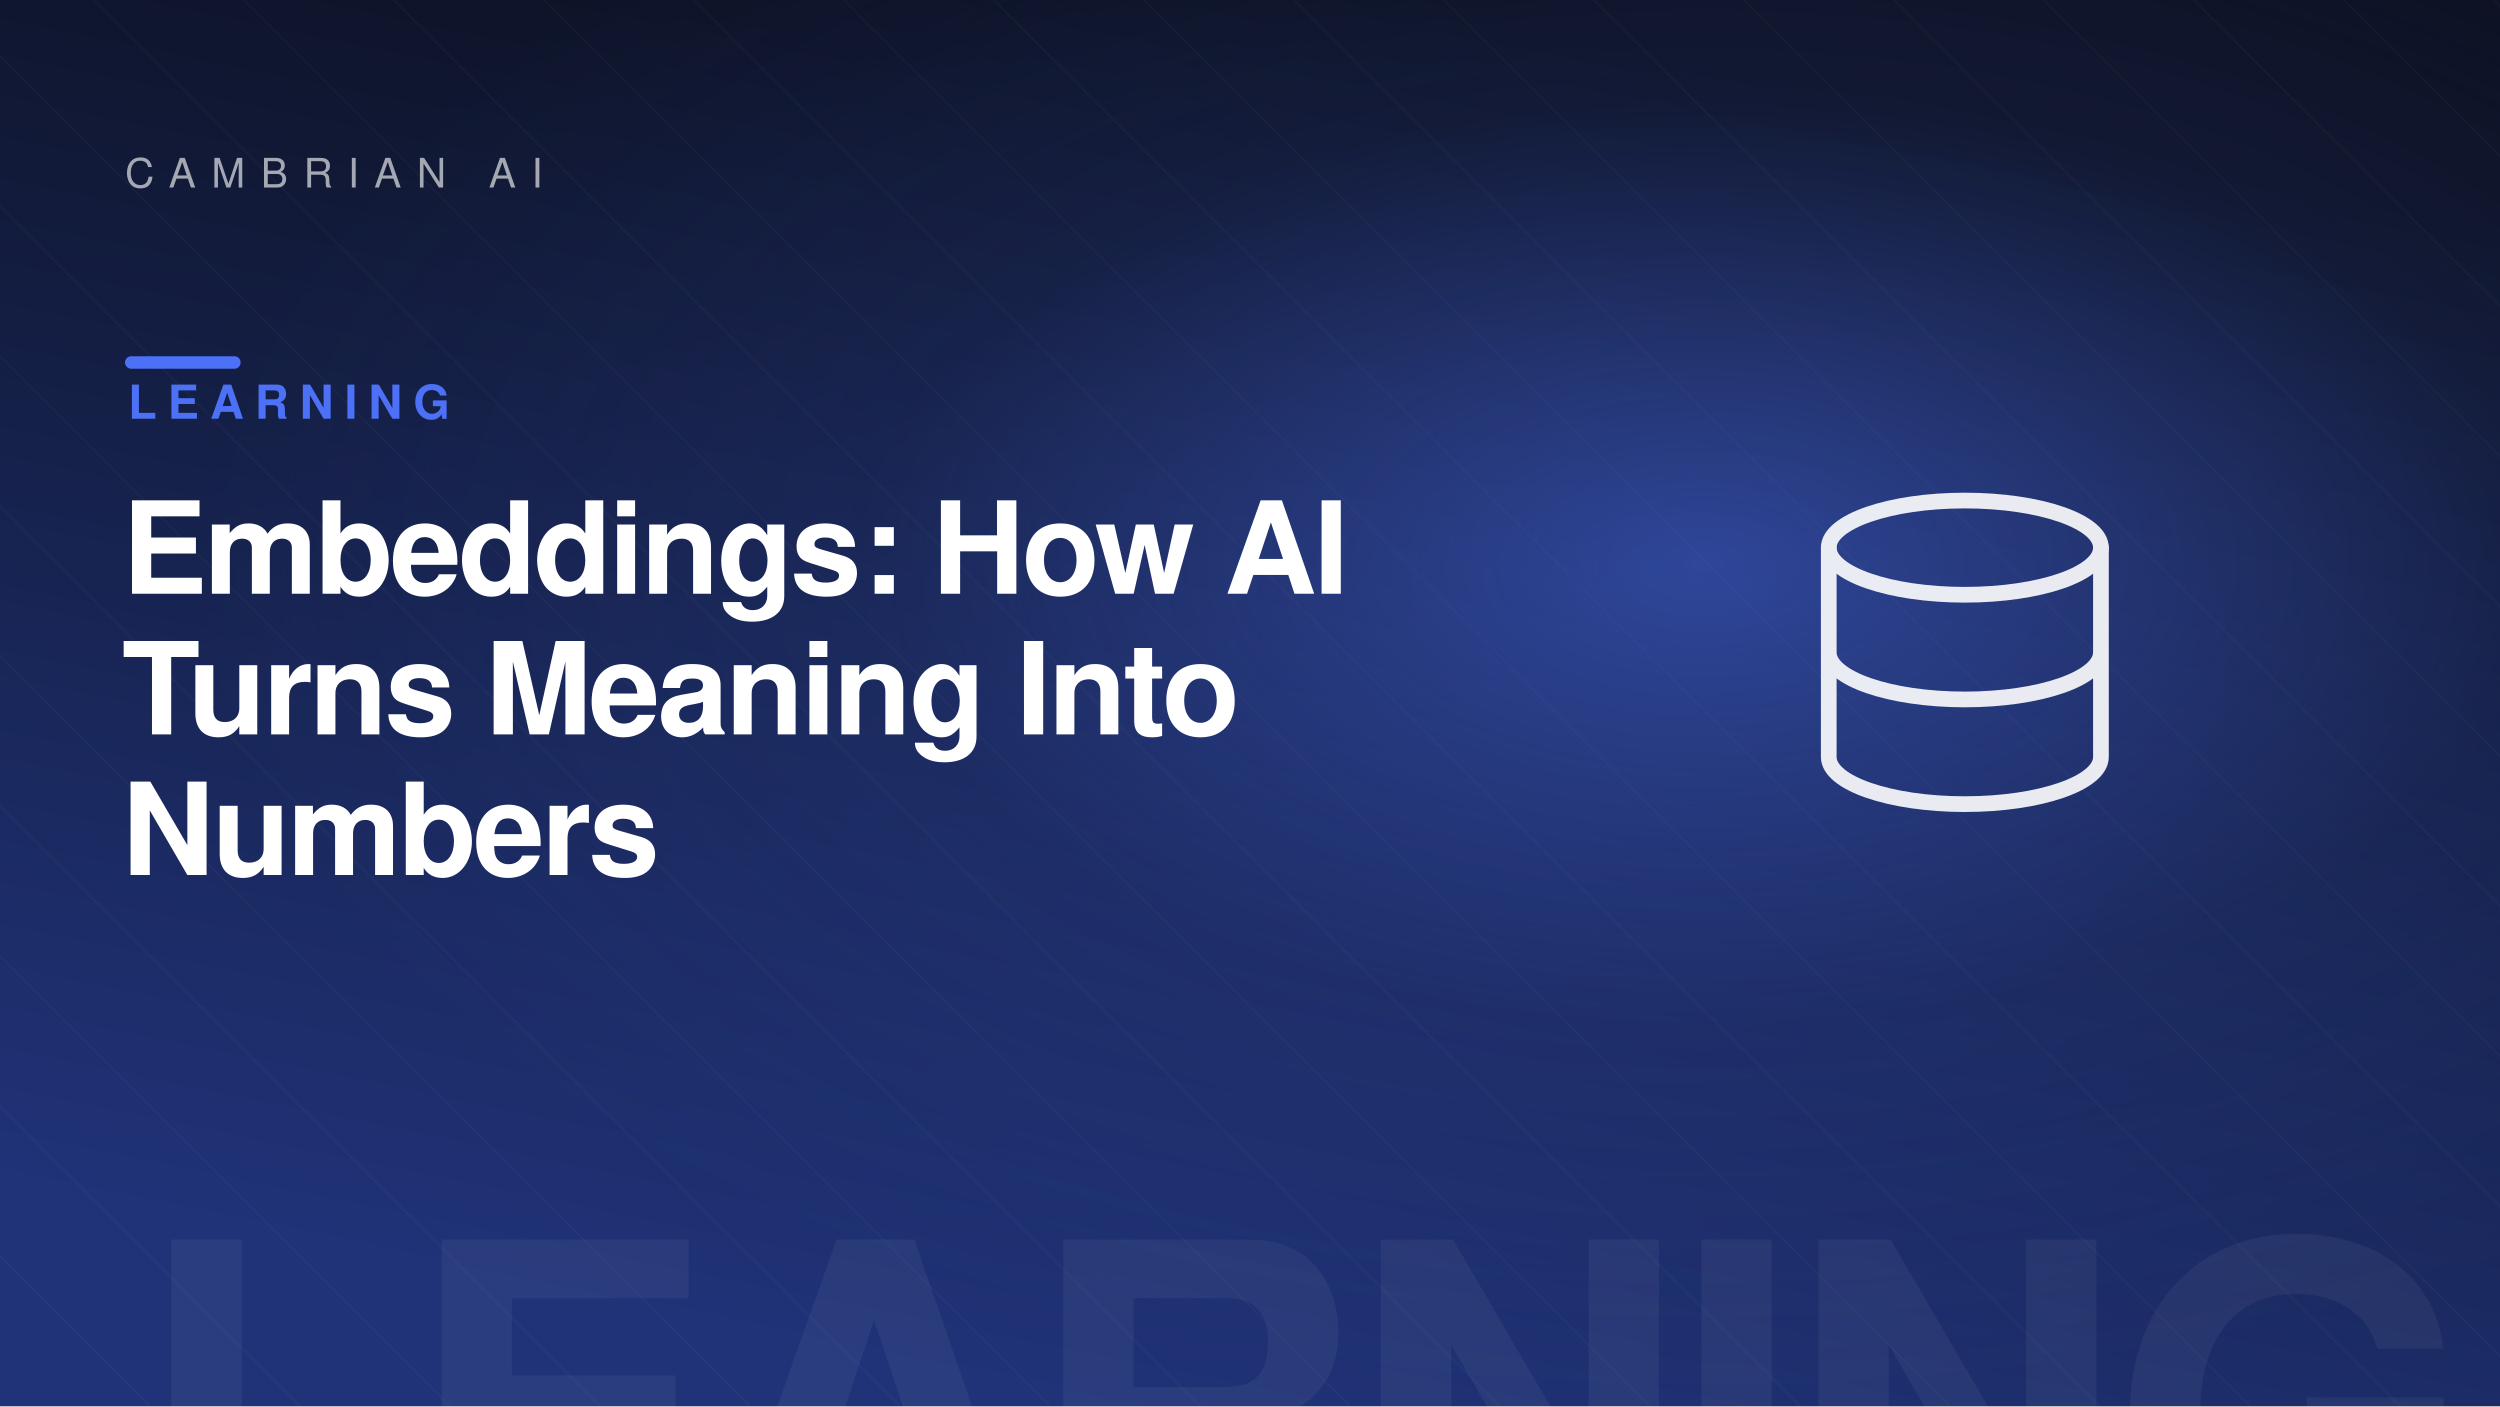
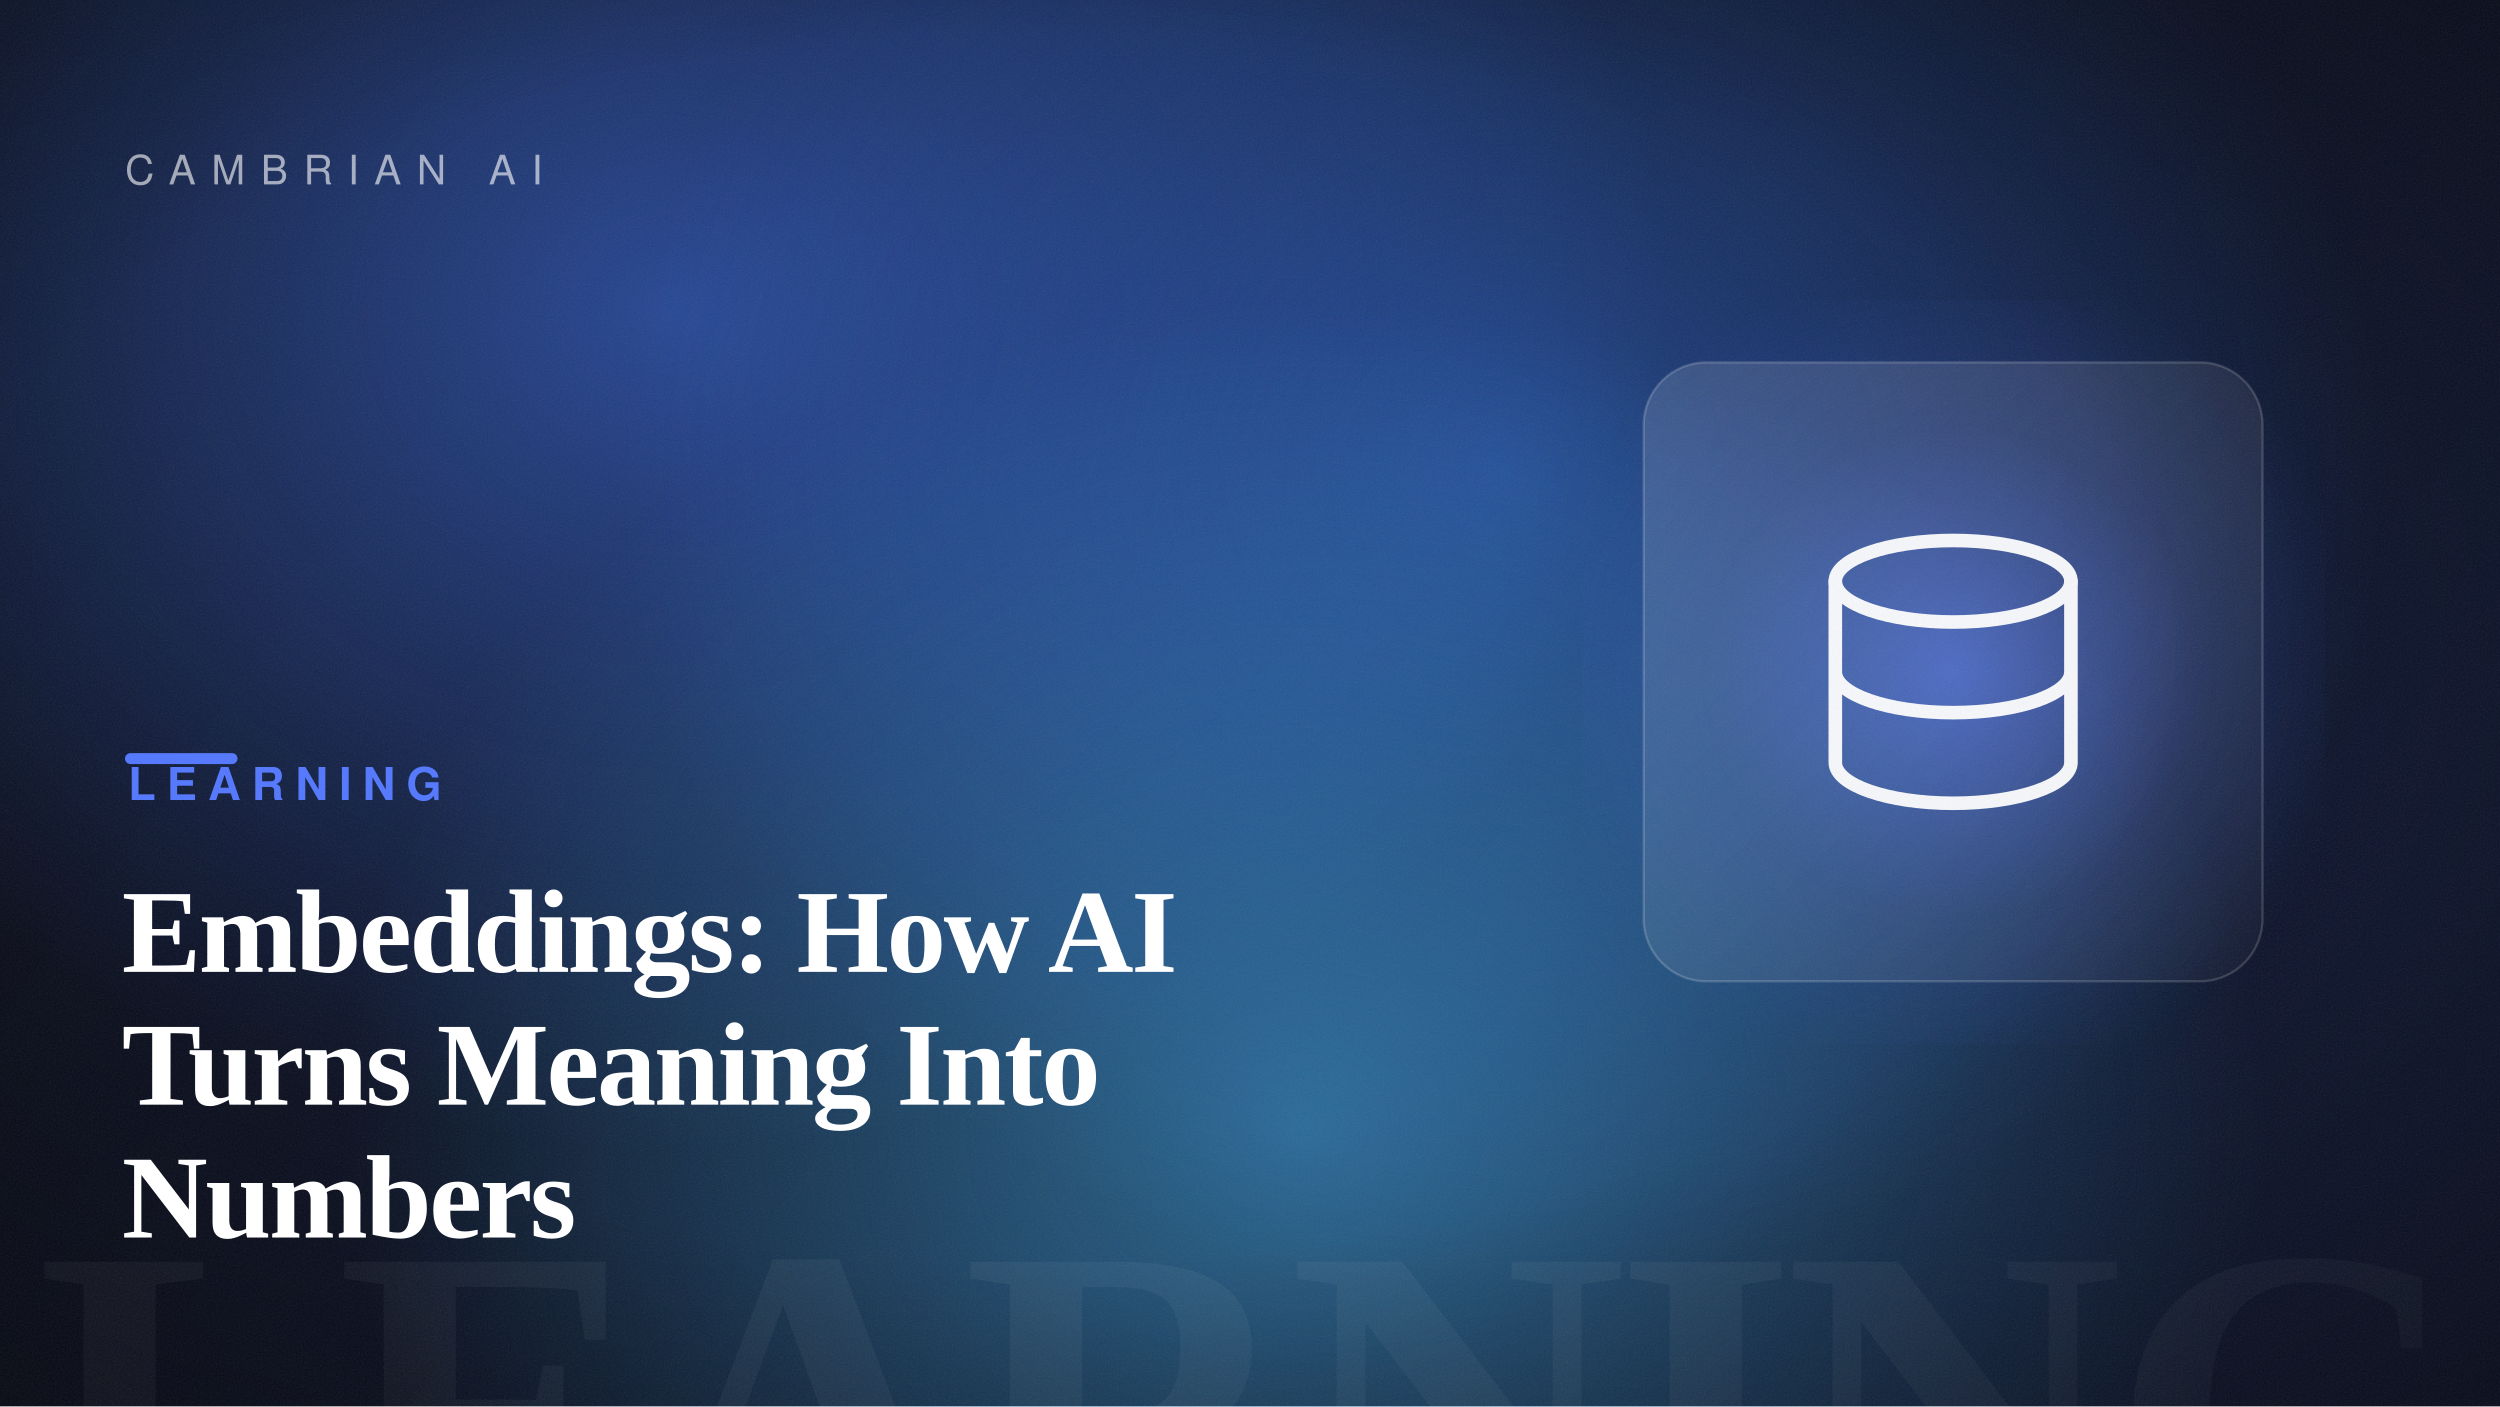
<svg xmlns="http://www.w3.org/2000/svg" width="1600" height="900" viewBox="0 0 1600 900" role="img" aria-label="Embeddings: How AI Turns Meaning Into Numbers">
  <defs>
-     <linearGradient id="bg" gradientTransform="rotate(110 0.5 0.5)">
-       <stop offset="0" stop-color="hsl(227, 44%, 8%)" />
-       <stop offset="1" stop-color="hsl(227, 58%, 30%)" />
+     <linearGradient id="bg" gradientTransform="rotate(22 0.5 0.5)">
+       <stop offset="0" stop-color="hsl(227, 48%, 6%)" />
+       <stop offset="1" stop-color="hsl(227, 54%, 13%)" />
    </linearGradient>
-     <radialGradient id="glow" cx="68%" cy="40%" r="60%">
-       <stop offset="0" stop-color="hsl(227, 90%, 63%)" stop-opacity="0.5" />
-       <stop offset="55%" stop-color="hsl(227, 90%, 63%)" stop-opacity="0.1" />
-       <stop offset="100%" stop-color="hsl(227, 90%, 63%)" stop-opacity="0" />
+     <radialGradient id="b1">
+       <stop offset="0" stop-color="hsl(222, 88%, 60%)" stop-opacity="0.55" />
+       <stop offset="100%" stop-color="hsl(222, 88%, 60%)" stop-opacity="0" />
    </radialGradient>
+     <radialGradient id="b2">
+       <stop offset="0" stop-color="hsl(218, 82%, 56%)" stop-opacity="0.5" />
+       <stop offset="100%" stop-color="hsl(218, 82%, 56%)" stop-opacity="0" />
+     </radialGradient>
+     <radialGradient id="b3">
+       <stop offset="0" stop-color="hsl(201, 92%, 62%)" stop-opacity="0.5" />
+       <stop offset="100%" stop-color="hsl(201, 92%, 62%)" stop-opacity="0" />
+     </radialGradient>
+     <radialGradient id="cardGlow" cx="50%" cy="50%" r="55%">
+       <stop offset="0" stop-color="hsl(227, 95%, 66%)" stop-opacity="0.6" />
+       <stop offset="60%" stop-color="hsl(227, 95%, 66%)" stop-opacity="0.12" />
+       <stop offset="100%" stop-color="hsl(227, 95%, 66%)" stop-opacity="0" />
+     </radialGradient>
+     <radialGradient id="vignette" cx="42%" cy="46%" r="80%">
+       <stop offset="55%" stop-color="#000" stop-opacity="0" />
+       <stop offset="100%" stop-color="#000" stop-opacity="0.5" />
+     </radialGradient>
+     <linearGradient id="glass" x1="0" y1="0" x2="1" y2="1">
+       <stop offset="0" stop-color="#ffffff" stop-opacity="0.14" />
+       <stop offset="1" stop-color="#ffffff" stop-opacity="0.03" />
+     </linearGradient>
+     <filter id="grain">
+       <feTurbulence type="fractalNoise" baseFrequency="0.9" numOctaves="2" stitchTiles="stitch" result="n" />
+       <feColorMatrix in="n" type="saturate" values="0" />
+     </filter>
  </defs>
  <rect width="1600" height="900" fill="url(#bg)" />
-   <g>
-     <line x1="-900" y1="0" x2="0" y2="900" stroke="#ffffff" stroke-width="1" opacity="0.028" />
-     <line x1="-804" y1="0" x2="96" y2="900" stroke="#ffffff" stroke-width="1" opacity="0.028" />
-     <line x1="-708" y1="0" x2="192" y2="900" stroke="#ffffff" stroke-width="1" opacity="0.028" />
-     <line x1="-612" y1="0" x2="288" y2="900" stroke="#ffffff" stroke-width="1" opacity="0.028" />
-     <line x1="-516" y1="0" x2="384" y2="900" stroke="#ffffff" stroke-width="1" opacity="0.028" />
-     <line x1="-420" y1="0" x2="480" y2="900" stroke="#ffffff" stroke-width="1" opacity="0.028" />
-     <line x1="-324" y1="0" x2="576" y2="900" stroke="#ffffff" stroke-width="1" opacity="0.028" />
-     <line x1="-228" y1="0" x2="672" y2="900" stroke="#ffffff" stroke-width="1" opacity="0.028" />
-     <line x1="-132" y1="0" x2="768" y2="900" stroke="#ffffff" stroke-width="1" opacity="0.028" />
-     <line x1="-36" y1="0" x2="864" y2="900" stroke="#ffffff" stroke-width="1" opacity="0.028" />
-     <line x1="60" y1="0" x2="960" y2="900" stroke="#ffffff" stroke-width="1" opacity="0.028" />
-     <line x1="156" y1="0" x2="1056" y2="900" stroke="#ffffff" stroke-width="1" opacity="0.028" />
-     <line x1="252" y1="0" x2="1152" y2="900" stroke="#ffffff" stroke-width="1" opacity="0.028" />
-     <line x1="348" y1="0" x2="1248" y2="900" stroke="#ffffff" stroke-width="1" opacity="0.028" />
-     <line x1="444" y1="0" x2="1344" y2="900" stroke="#ffffff" stroke-width="1" opacity="0.028" />
-     <line x1="540" y1="0" x2="1440" y2="900" stroke="#ffffff" stroke-width="1" opacity="0.028" />
-     <line x1="636" y1="0" x2="1536" y2="900" stroke="#ffffff" stroke-width="1" opacity="0.028" />
-     <line x1="732" y1="0" x2="1632" y2="900" stroke="#ffffff" stroke-width="1" opacity="0.028" />
-     <line x1="828" y1="0" x2="1728" y2="900" stroke="#ffffff" stroke-width="1" opacity="0.028" />
-     <line x1="924" y1="0" x2="1824" y2="900" stroke="#ffffff" stroke-width="1" opacity="0.028" />
-     <line x1="1020" y1="0" x2="1920" y2="900" stroke="#ffffff" stroke-width="1" opacity="0.028" />
-     <line x1="1116" y1="0" x2="2016" y2="900" stroke="#ffffff" stroke-width="1" opacity="0.028" />
-     <line x1="1212" y1="0" x2="2112" y2="900" stroke="#ffffff" stroke-width="1" opacity="0.028" />
-     <line x1="1308" y1="0" x2="2208" y2="900" stroke="#ffffff" stroke-width="1" opacity="0.028" />
-     <line x1="1404" y1="0" x2="2304" y2="900" stroke="#ffffff" stroke-width="1" opacity="0.028" />
-     <line x1="1500" y1="0" x2="2400" y2="900" stroke="#ffffff" stroke-width="1" opacity="0.028" />
-     <line x1="1596" y1="0" x2="2496" y2="900" stroke="#ffffff" stroke-width="1" opacity="0.028" />
-   </g>
-   <text x="1584" y="1012" text-anchor="end" font-family="Helvetica, Arial, sans-serif" font-size="300" font-weight="800" letter-spacing="-10" fill="#ffffff" opacity="0.05">LEARNING</text>
-   <rect width="1600" height="900" fill="url(#glow)" />
-   <g transform="translate(1090 250) scale(3.35)" fill="none" stroke="#ffffff" stroke-width="3" stroke-linecap="round" stroke-linejoin="round" opacity="0.9">
+   <ellipse cx="430" cy="198" rx="640" ry="540" fill="url(#b1)" />
+   <ellipse cx="962" cy="303" rx="560" ry="520" fill="url(#b2)" />
+   <ellipse cx="835" cy="718" rx="620" ry="520" fill="url(#b3)" />
+   <text x="1584" y="1004" text-anchor="end" font-family="Georgia, 'Times New Roman', serif" font-size="300" font-weight="700" letter-spacing="-8" fill="#ffffff" opacity="0.05">LEARNING</text>
+   <rect x="1012" y="192" width="476" height="476" fill="url(#cardGlow)" />
+   <rect x="1052" y="232" width="396" height="396" rx="40" fill="url(#glass)" stroke="#ffffff" stroke-opacity="0.18" stroke-width="1.5" />
+   <g transform="translate(1105 285) scale(2.9)" fill="none" stroke="#ffffff" stroke-width="3" stroke-linecap="round" stroke-linejoin="round" opacity="0.95">
    <ellipse cx="50" cy="30" rx="26" ry="9" />
    <path d="M24 30V70 A26 9 0 0 0 76 70V30M24 50 A26 9 0 0 0 76 50" />
  </g>
-   <text x="80" y="120" font-family="Helvetica, Arial, sans-serif" font-size="26" letter-spacing="10" fill="#ffffff" opacity="0.62">CAMBRIAN AI</text>
-   <rect x="80" y="228" width="74" height="8" rx="4" fill="hsl(227, 90%, 63%)" />
-   <text x="82" y="268" font-family="Helvetica, Arial, sans-serif" font-size="30" font-weight="700" letter-spacing="7" fill="hsl(227, 90%, 63%)">LEARNING</text>
-   <text x="78" y="380" font-family="Helvetica, Arial, sans-serif" font-size="82" font-weight="700" letter-spacing="-2" fill="#ffffff">Embeddings: How AI</text>
-   <text x="78" y="470" font-family="Helvetica, Arial, sans-serif" font-size="82" font-weight="700" letter-spacing="-2" fill="#ffffff">Turns Meaning Into</text>
-   <text x="78" y="560" font-family="Helvetica, Arial, sans-serif" font-size="82" font-weight="700" letter-spacing="-2" fill="#ffffff">Numbers</text>
+   <rect width="1600" height="900" fill="url(#vignette)" />
+   <rect width="1600" height="900" filter="url(#grain)" opacity="0.09" />
+   <text x="80" y="118" font-family="Helvetica, Arial, sans-serif" font-size="26" letter-spacing="10" fill="#ffffff" opacity="0.6">CAMBRIAN AI</text>
+   <rect x="80" y="482" width="72" height="7" rx="3.5" fill="hsl(227, 95%, 66%)" />
+   <text x="82" y="512" font-family="Helvetica, Arial, sans-serif" font-size="29" font-weight="700" letter-spacing="7" fill="hsl(227, 95%, 66%)">LEARNING</text>
+   <text x="78" y="622" font-family="Georgia, 'Times New Roman', serif" font-size="76" font-weight="600" letter-spacing="-1.5" fill="#ffffff">Embeddings: How AI</text>
+   <text x="78" y="707" font-family="Georgia, 'Times New Roman', serif" font-size="76" font-weight="600" letter-spacing="-1.5" fill="#ffffff">Turns Meaning Into</text>
+   <text x="78" y="792" font-family="Georgia, 'Times New Roman', serif" font-size="76" font-weight="600" letter-spacing="-1.5" fill="#ffffff">Numbers</text>
</svg>
